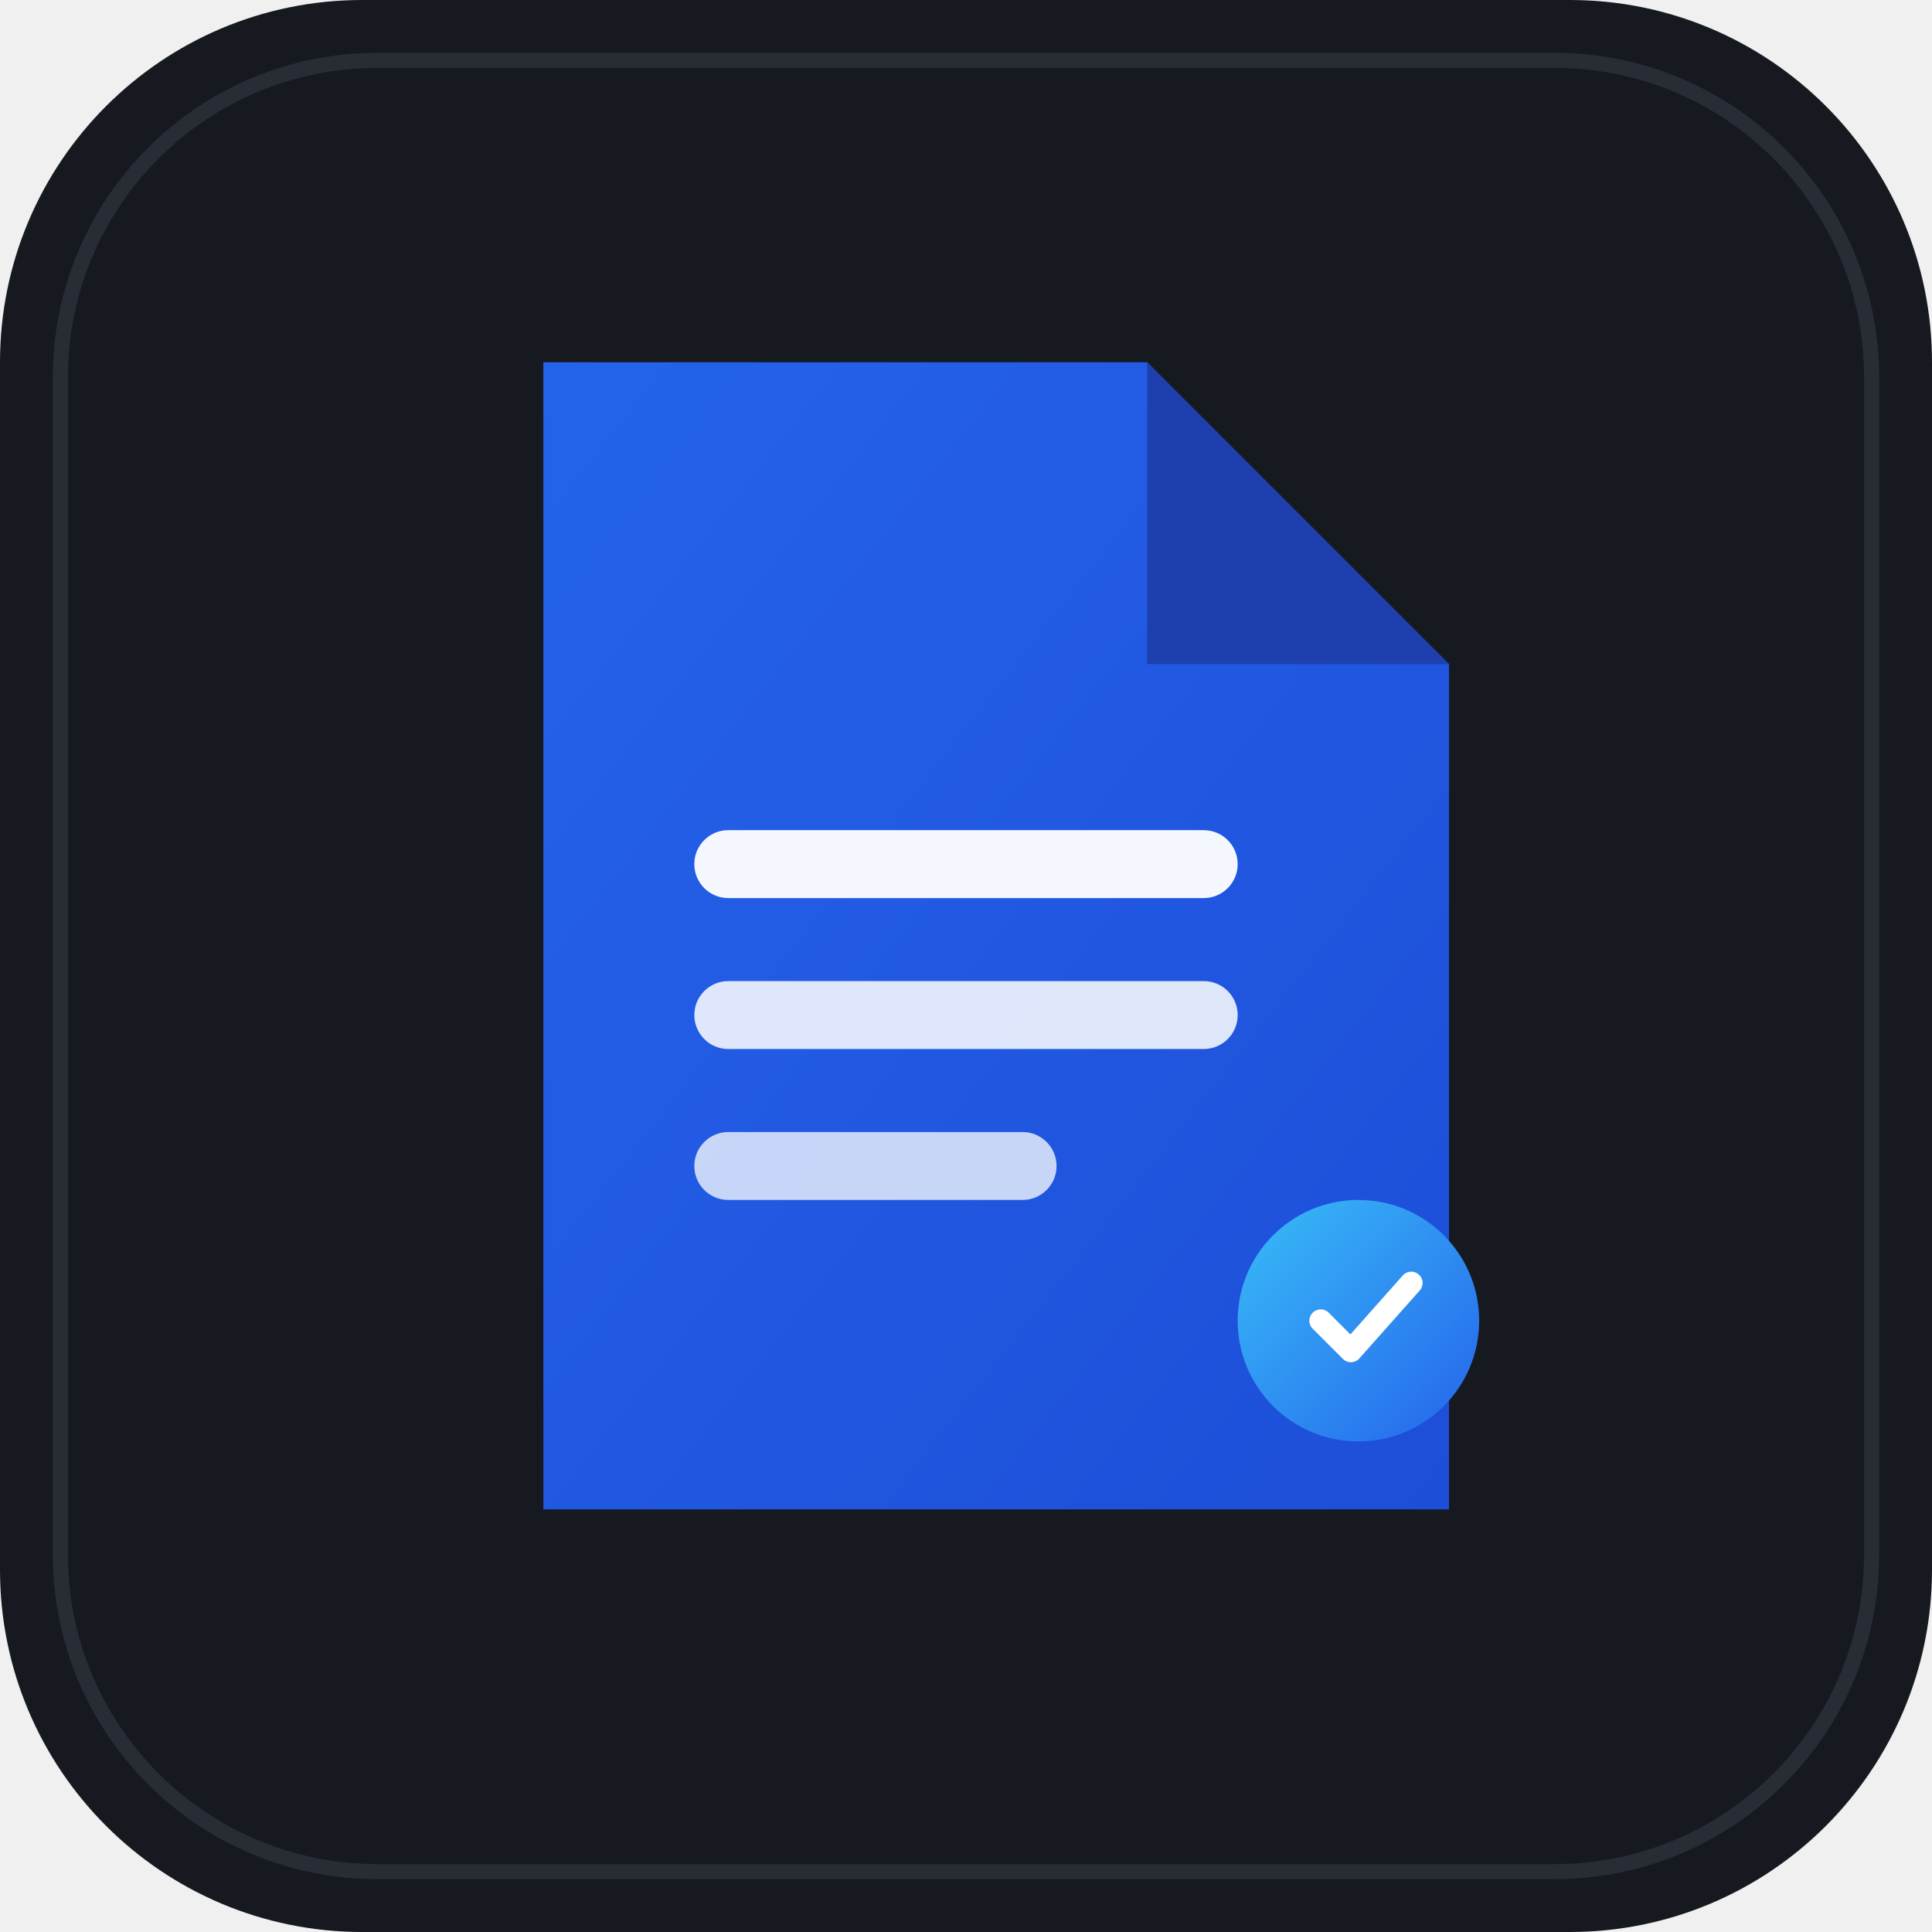
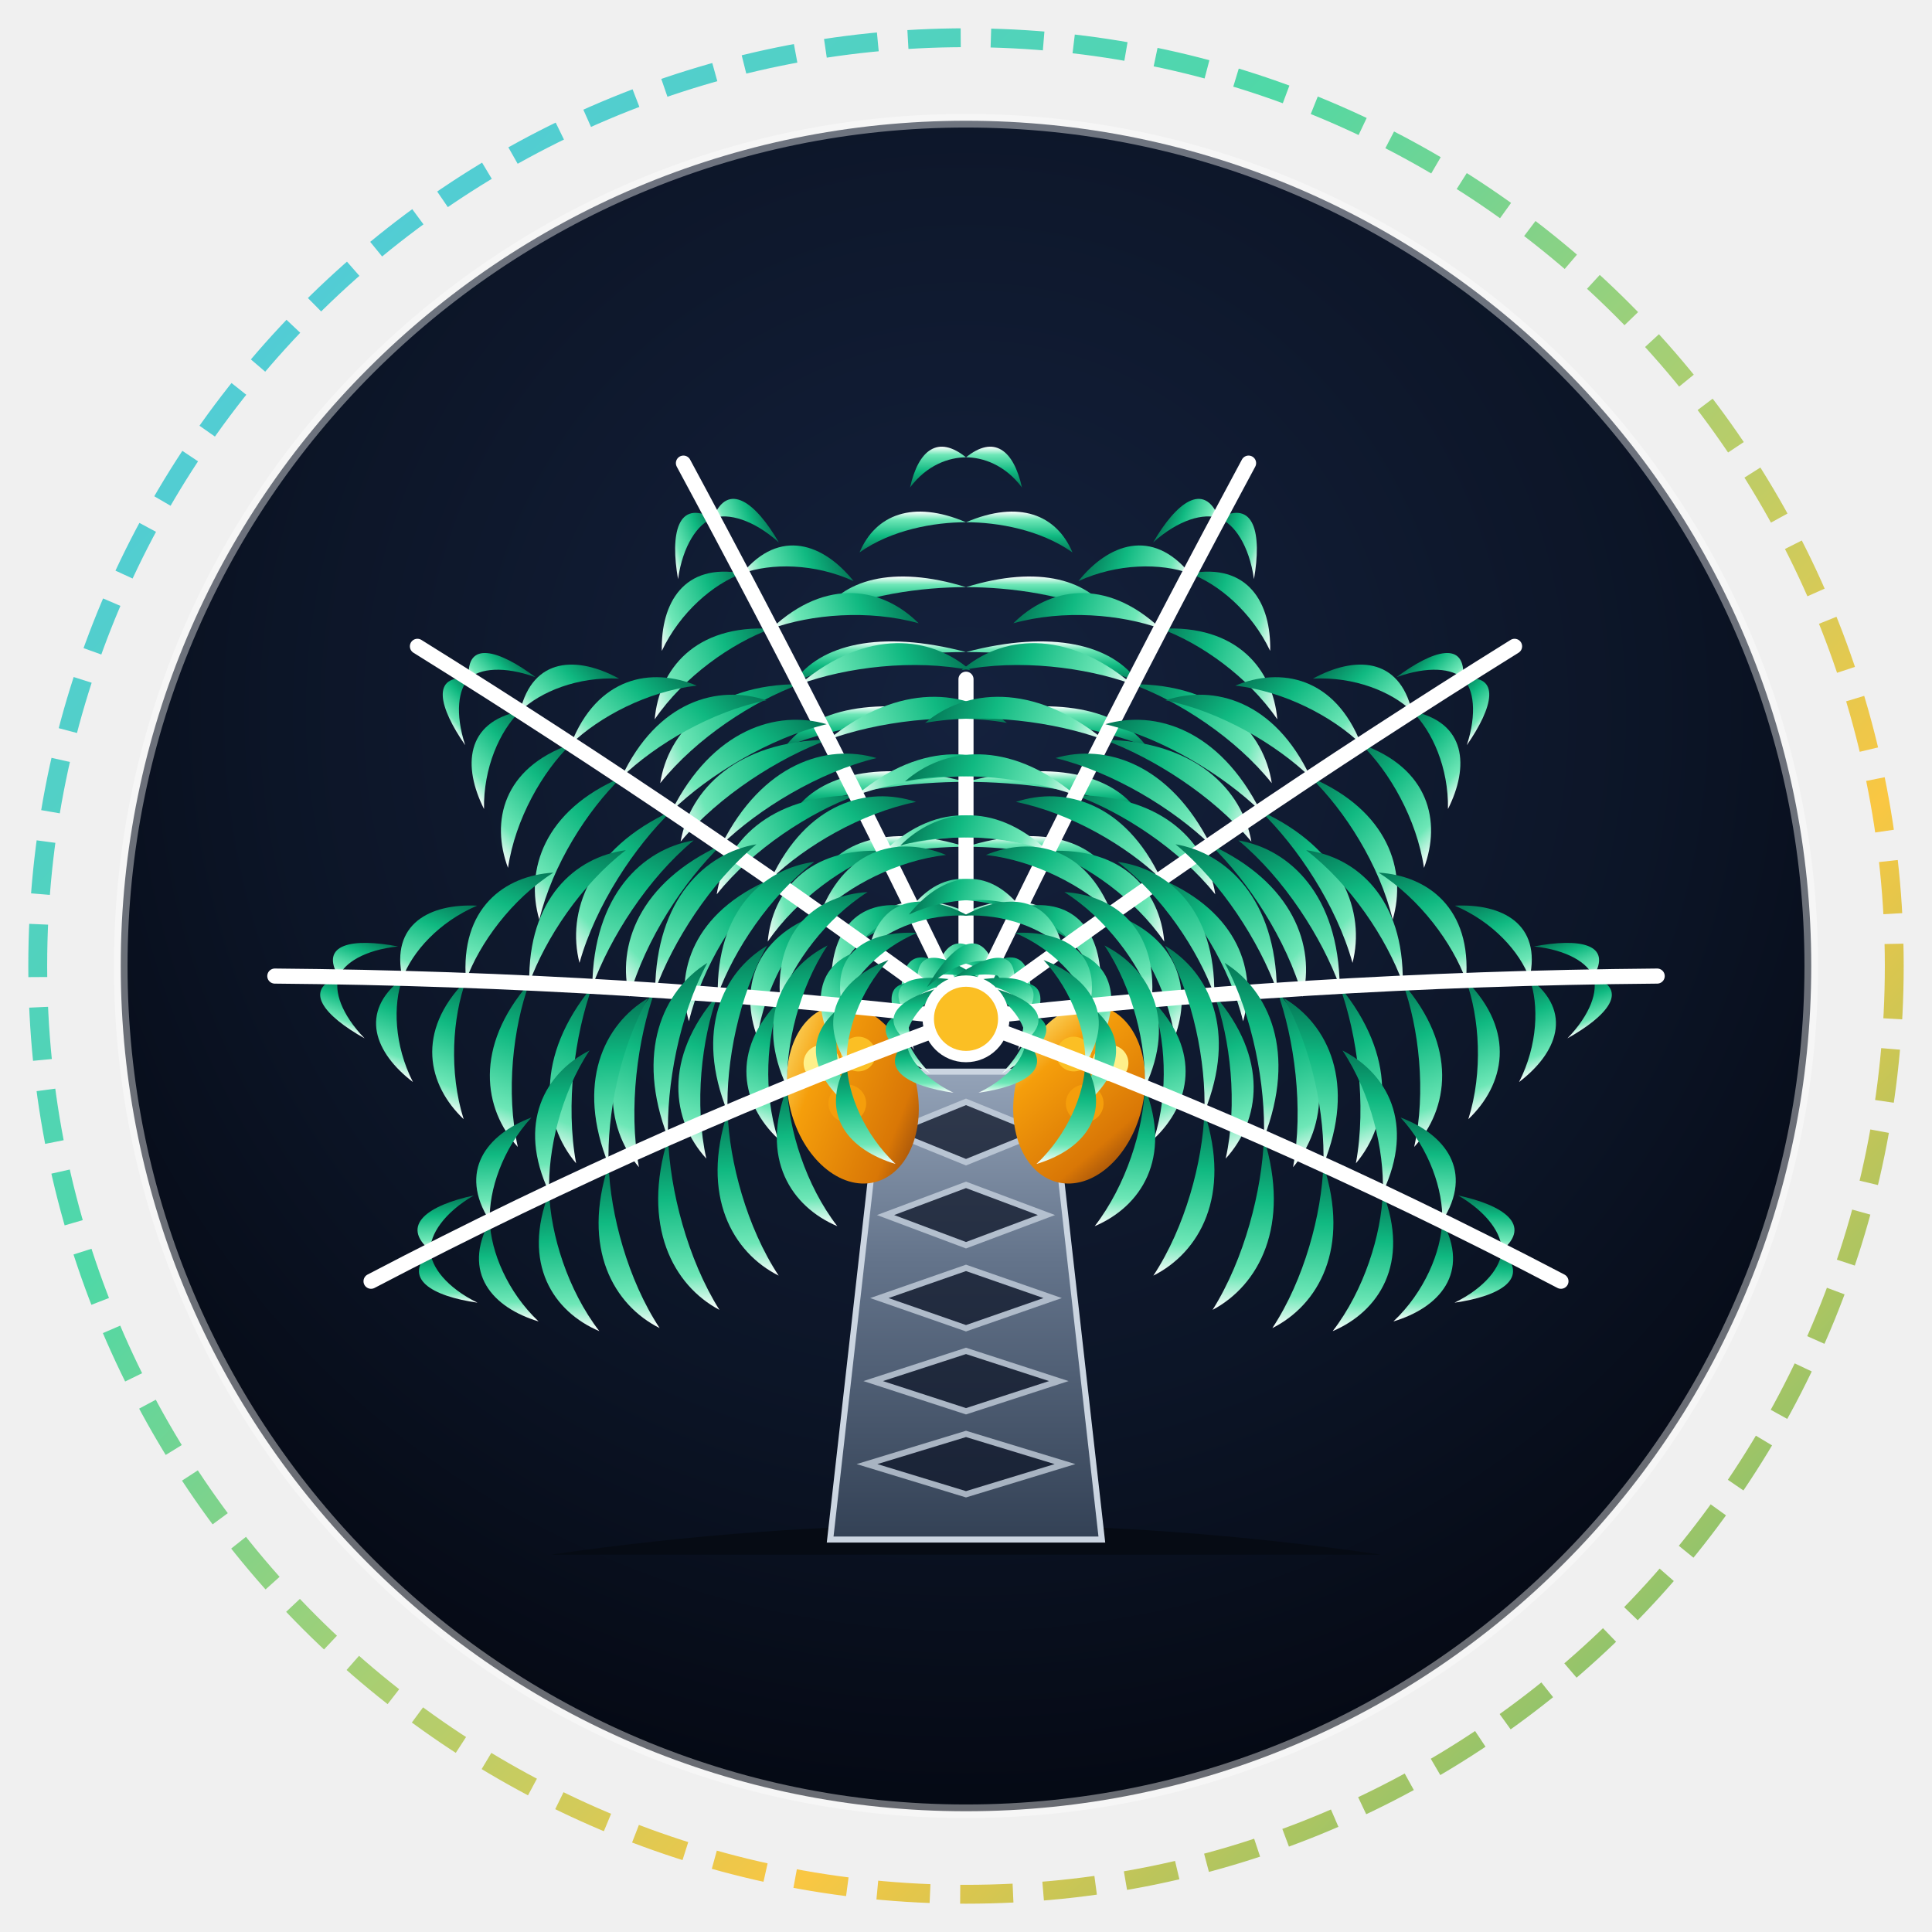
<svg xmlns="http://www.w3.org/2000/svg" viewBox="0 0 512 512" width="512" height="512">
  <defs>
-     <linearGradient id="officeGrad" x1="0%" y1="0%" x2="100%" y2="100%">
-       <stop offset="0%" stop-color="#2563eb" />
-       <stop offset="100%" stop-color="#1d4ed8" />
-     </linearGradient>
-     <linearGradient id="accentGrad" x1="0%" y1="0%" x2="100%" y2="100%">
+     <radialGradient id="badgeGrad" cx="50%" cy="35%" r="68%">
+       <stop offset="0%" stop-color="#14213d" />
+       <stop offset="60%" stop-color="#0c1527" />
+       <stop offset="100%" stop-color="#040812" />
+     </radialGradient>
+     <linearGradient id="rimGrad" x1="0%" y1="0%" x2="100%" y2="100%">
      <stop offset="0%" stop-color="#38bdf8" />
-       <stop offset="100%" stop-color="#2563eb" />
+       <stop offset="35%" stop-color="#34d399" />
+       <stop offset="70%" stop-color="#fbbf24" />
+       <stop offset="100%" stop-color="#10b981" />
+     </linearGradient>
+     <linearGradient id="centerFrondGrad" x1="0%" y1="100%" x2="0%" y2="0%">
+       <stop offset="0%" stop-color="#047857" />
+       <stop offset="40%" stop-color="#10b981" />
+       <stop offset="80%" stop-color="#6ee7b7" />
+       <stop offset="100%" stop-color="#ffffff" />
+     </linearGradient>
+     <linearGradient id="leftFrondGrad" x1="100%" y1="50%" x2="0%" y2="50%">
+       <stop offset="0%" stop-color="#047857" />
+       <stop offset="35%" stop-color="#10b981" />
+       <stop offset="80%" stop-color="#6ee7b7" />
+       <stop offset="100%" stop-color="#ffffff" />
+     </linearGradient>
+     <linearGradient id="rightFrondGrad" x1="0%" y1="50%" x2="100%" y2="50%">
+       <stop offset="0%" stop-color="#047857" />
+       <stop offset="35%" stop-color="#10b981" />
+       <stop offset="80%" stop-color="#6ee7b7" />
+       <stop offset="100%" stop-color="#ffffff" />
+     </linearGradient>
+     <linearGradient id="trunkGrad" x1="0%" y1="0%" x2="0%" y2="100%">
+       <stop offset="0%" stop-color="#94a3b8" />
+       <stop offset="40%" stop-color="#64748b" />
+       <stop offset="100%" stop-color="#334155" />
+     </linearGradient>
+     <linearGradient id="fruitGrad" x1="0%" y1="0%" x2="100%" y2="100%">
+       <stop offset="0%" stop-color="#fef08a" />
+       <stop offset="30%" stop-color="#f59e0b" />
+       <stop offset="75%" stop-color="#d97706" />
+       <stop offset="100%" stop-color="#78350f" />
    </linearGradient>
  </defs>
-   <rect width="512" height="512" rx="96" fill="#16191f" />
-   <rect x="16" y="16" width="480" height="480" rx="84" fill="none" stroke="#282c34" stroke-width="4" />
-   <path d="M144 96 H304 L384 176 V400 H144 Z" fill="url(#officeGrad)" rx="8" />
-   <path d="M304 96 V176 H384 Z" fill="#1e40af" />
-   <rect x="184" y="220" width="144" height="18" rx="9" fill="#ffffff" opacity="0.95" />
-   <rect x="184" y="260" width="144" height="18" rx="9" fill="#ffffff" opacity="0.85" />
-   <rect x="184" y="300" width="96" height="18" rx="9" fill="#ffffff" opacity="0.75" />
-   <circle cx="360" cy="350" r="32" fill="url(#accentGrad)" />
-   <path d="M350 350 L358 358 L374 340" fill="none" stroke="#ffffff" stroke-width="6" stroke-linecap="round" stroke-linejoin="round" />
+   <circle cx="256.0" cy="256.0" r="246.0" fill="none" stroke="url(#rimGrad)" stroke-width="5.0" opacity="0.85" stroke-dasharray="14.0 8.0" />
+   <circle cx="256.0" cy="256.0" r="224.0" fill="url(#badgeGrad)" stroke="#ffffff" stroke-width="3.6" stroke-opacity="0.4" />
+   <g transform="translate(256.0, 268.0)">
+     <path d="M -110.0 144.0 Q 0 128.0 110.0 144.0 Z" fill="#060b14" />
+     <path d="M -22.0 16.0 L 22.0 16.0 L 36.0 140.0 L -36.0 140.0 Z" fill="url(#trunkGrad)" stroke="#cbd5e1" stroke-width="1.6" />
+     <polygon points="0,24.0 19.68,32.0 0,40.0 -19.68,32.0" fill="#0f172a" stroke="#cbd5e1" stroke-width="1.6" opacity="0.75" />
+     <polygon points="0,46.0 21.32,54.0 0,62.0 -21.32,54.0" fill="#0f172a" stroke="#cbd5e1" stroke-width="1.6" opacity="0.75" />
+     <polygon points="0,68.0 22.96,76.0 0,84.0 -22.96,76.0" fill="#0f172a" stroke="#cbd5e1" stroke-width="1.6" opacity="0.75" />
+     <polygon points="0,90.0 24.6,98.0 0,106.0 -24.6,98.0" fill="#0f172a" stroke="#cbd5e1" stroke-width="1.6" opacity="0.75" />
+     <polygon points="0,112.0 26.24,120.0 0,128.0 -26.24,120.0" fill="#0f172a" stroke="#cbd5e1" stroke-width="1.6" opacity="0.75" />
+     <g transform="translate(-30.0, 22.0) rotate(-14)">
+       <ellipse cx="0" cy="0" rx="17.0" ry="24.0" fill="url(#fruitGrad)" />
+       <circle cx="-6.0" cy="-10.0" r="4.8" fill="#fef08a" />
+       <circle cx="4.0" cy="-10.0" r="4.6" fill="#fbbf24" />
+       <circle cx="-2.0" cy="2.0" r="5.0" fill="#f59e0b" />
+     </g>
+     <g transform="translate(30.0, 22.0) rotate(14)">
+       <ellipse cx="0" cy="0" rx="17.0" ry="24.0" fill="url(#fruitGrad)" />
+       <circle cx="6.0" cy="-10.0" r="4.8" fill="#fef08a" />
+       <circle cx="-4.0" cy="-10.0" r="4.6" fill="#fbbf24" />
+       <circle cx="2.0" cy="2.0" r="5.0" fill="#f59e0b" />
+     </g>
+     <g transform="translate(0, 0)">
+       <path d="M 0 -9.2 C -7.416 -15.2 -12.608 -11.2 -14.833 -1.2 C -10.383 -7.2 -4.45 -9.2 0 -9.2" fill="url(#centerFrondGrad)" />
+       <path d="M 0 -9.2 C 7.416 -15.2 12.608 -11.2 14.833 -1.2 C 10.383 -7.2 4.45 -9.2 0 -9.2" fill="url(#centerFrondGrad)" />
+       <path d="M 0 -26.4 C -14.107 -32.4 -23.982 -28.4 -28.214 -18.4 C -19.75 -24.4 -8.464 -26.4 0 -26.4" fill="url(#centerFrondGrad)" />
+       <path d="M 0 -26.4 C 14.107 -32.4 23.982 -28.4 28.214 -18.4 C 19.75 -24.4 8.464 -26.4 0 -26.4" fill="url(#centerFrondGrad)" />
+       <path d="M 0 -43.6 C -19.416 -49.6 -33.008 -45.6 -38.833 -35.6 C -27.183 -41.6 -11.65 -43.6 0 -43.6" fill="url(#centerFrondGrad)" />
+       <path d="M 0 -43.6 C 19.416 -49.6 33.008 -45.6 38.833 -35.6 C 27.183 -41.6 11.65 -43.6 0 -43.6" fill="url(#centerFrondGrad)" />
+       <path d="M 0 -60.8 C -22.825 -66.8 -38.803 -62.8 -45.651 -52.8 C -31.955 -58.8 -13.695 -60.8 0 -60.8" fill="url(#centerFrondGrad)" />
+       <path d="M 0 -60.8 C 22.825 -66.8 38.803 -62.8 45.651 -52.8 C 31.955 -58.8 13.695 -60.8 0 -60.8" fill="url(#centerFrondGrad)" />
+       <path d="M 0 -78.0 C -24.0 -84.0 -40.8 -80.0 -48.0 -70.0 C -33.6 -76.0 -14.4 -78.0 0 -78.0" fill="url(#centerFrondGrad)" />
+       <path d="M 0 -78.0 C 24.0 -84.0 40.8 -80.0 48.0 -70.0 C 33.6 -76.0 14.4 -78.0 0 -78.0" fill="url(#centerFrondGrad)" />
+       <path d="M 0 -95.2 C -22.825 -101.2 -38.803 -97.2 -45.651 -87.2 C -31.955 -93.2 -13.695 -95.2 0 -95.2" fill="url(#centerFrondGrad)" />
+       <path d="M 0 -95.2 C 22.825 -101.2 38.803 -97.2 45.651 -87.2 C 31.955 -93.2 13.695 -95.2 0 -95.2" fill="url(#centerFrondGrad)" />
+       <path d="M 0 -112.4 C -19.416 -118.4 -33.008 -114.4 -38.833 -104.4 C -27.183 -110.4 -11.65 -112.4 0 -112.4" fill="url(#centerFrondGrad)" />
+       <path d="M 0 -112.4 C 19.416 -118.4 33.008 -114.4 38.833 -104.4 C 27.183 -110.4 11.65 -112.4 0 -112.4" fill="url(#centerFrondGrad)" />
+       <path d="M 0 -129.6 C -14.107 -135.6 -23.982 -131.6 -28.214 -121.6 C -19.75 -127.6 -8.464 -129.6 0 -129.6" fill="url(#centerFrondGrad)" />
+       <path d="M 0 -129.6 C 14.107 -135.6 23.982 -131.6 28.214 -121.6 C 19.75 -127.6 8.464 -129.6 0 -129.6" fill="url(#centerFrondGrad)" />
+       <path d="M 0 -146.8 C -7.416 -152.8 -12.608 -148.8 -14.833 -138.8 C -10.383 -144.8 -4.45 -146.8 0 -146.8" fill="url(#centerFrondGrad)" />
+       <path d="M 0 -146.8 C 7.416 -152.8 12.608 -148.8 14.833 -138.8 C 10.383 -144.8 4.45 -146.8 0 -146.8" fill="url(#centerFrondGrad)" />
+       <path d="M 0 4 Q 0 -45 0 -88" fill="none" stroke="#ffffff" stroke-width="4.0" stroke-linecap="round" />
+     </g>
+     <g transform="translate(0, 2) rotate(-20)">
+       <path d="M -1.64 -16.4 C 5.467 -24.4 10.443 -16.4 12.575 -4.4 C 8.31 -12.4 2.624 -16.4 -1.64 -16.4" fill="url(#leftFrondGrad)" />
+       <path d="M -1.64 -16.4 C -8.747 -24.4 -13.723 -16.4 -15.855 -4.4 C -11.59 -12.4 -5.904 -16.4 -1.64 -16.4" fill="url(#leftFrondGrad)" />
+       <path d="M -3.36 -32.8 C 10.159 -40.8 19.622 -32.8 23.678 -20.8 C 15.567 -28.8 4.751 -32.8 -3.36 -32.8" fill="url(#leftFrondGrad)" />
+       <path d="M -3.36 -32.8 C -16.879 -40.8 -26.342 -32.8 -30.398 -20.8 C -22.287 -28.8 -11.471 -32.8 -3.36 -32.8" fill="url(#leftFrondGrad)" />
+       <path d="M -5.16 -49.2 C 13.447 -57.2 26.473 -49.2 32.055 -37.2 C 20.89 -45.2 6.004 -49.2 -5.16 -49.2" fill="url(#leftFrondGrad)" />
+       <path d="M -5.16 -49.2 C -23.767 -57.2 -36.793 -49.2 -42.375 -37.2 C -31.21 -45.2 -16.324 -49.2 -5.16 -49.2" fill="url(#leftFrondGrad)" />
+       <path d="M -7.04 -65.6 C 14.834 -73.6 30.146 -65.6 36.709 -53.6 C 23.584 -61.6 6.085 -65.6 -7.04 -65.6" fill="url(#leftFrondGrad)" />
+       <path d="M -7.04 -65.6 C -28.914 -73.6 -44.226 -65.6 -50.789 -53.6 C -37.664 -61.6 -20.165 -65.6 -7.04 -65.6" fill="url(#leftFrondGrad)" />
+       <path d="M -9.0 -82.0 C 14.0 -90.0 30.1 -82.0 37.0 -70.0 C 23.2 -78.0 4.8 -82.0 -9.0 -82.0" fill="url(#leftFrondGrad)" />
+       <path d="M -9.0 -82.0 C -32.0 -90.0 -48.1 -82.0 -55.0 -70.0 C -41.2 -78.0 -22.8 -82.0 -9.0 -82.0" fill="url(#leftFrondGrad)" />
+       <path d="M -11.04 -98.4 C 10.834 -106.4 26.146 -98.4 32.709 -86.4 C 19.584 -94.4 2.085 -98.4 -11.04 -98.4" fill="url(#leftFrondGrad)" />
+       <path d="M -11.04 -98.4 C -32.914 -106.4 -48.226 -98.4 -54.789 -86.4 C -41.664 -94.4 -24.165 -98.4 -11.04 -98.4" fill="url(#leftFrondGrad)" />
+       <path d="M -13.16 -114.8 C 5.447 -122.8 18.473 -114.8 24.055 -102.8 C 12.89 -110.8 -1.996 -114.8 -13.16 -114.8" fill="url(#leftFrondGrad)" />
+       <path d="M -13.16 -114.8 C -31.767 -122.8 -44.793 -114.8 -50.375 -102.8 C -39.21 -110.8 -24.324 -114.8 -13.16 -114.8" fill="url(#leftFrondGrad)" />
+       <path d="M -15.36 -131.2 C -1.841 -139.2 7.622 -131.2 11.678 -119.2 C 3.567 -127.2 -7.249 -131.2 -15.36 -131.2" fill="url(#leftFrondGrad)" />
+       <path d="M -15.36 -131.2 C -28.879 -139.2 -38.342 -131.2 -42.398 -119.2 C -34.287 -127.2 -23.471 -131.2 -15.36 -131.2" fill="url(#leftFrondGrad)" />
+       <path d="M -17.64 -147.6 C -10.533 -155.6 -5.557 -147.6 -3.425 -135.6 C -7.69 -143.6 -13.376 -147.6 -17.64 -147.6" fill="url(#leftFrondGrad)" />
+       <path d="M -17.64 -147.6 C -24.747 -155.6 -29.723 -147.6 -31.855 -135.6 C -27.59 -143.6 -21.904 -147.6 -17.64 -147.6" fill="url(#leftFrondGrad)" />
+       <path d="M 0 0 Q -8.0 -82.0 -20.0 -164.0" fill="none" stroke="#ffffff" stroke-width="4.0" stroke-linecap="round" />
+     </g>
+     <g transform="translate(0, 2) rotate(-44)">
+       <path d="M -2.678 -15.636 C 3.802 -23.636 8.338 -15.636 10.282 -3.636 C 6.394 -11.636 1.21 -15.636 -2.678 -15.636" fill="url(#leftFrondGrad)" />
+       <path d="M -2.678 -15.636 C -9.158 -23.636 -13.693 -15.636 -15.637 -3.636 C -11.749 -11.636 -6.566 -15.636 -2.678 -15.636" fill="url(#leftFrondGrad)" />
+       <path d="M -5.474 -31.273 C 6.96 -39.273 15.665 -31.273 19.395 -19.273 C 11.934 -27.273 1.986 -31.273 -5.474 -31.273" fill="url(#leftFrondGrad)" />
+       <path d="M -5.474 -31.273 C -17.909 -39.273 -26.613 -31.273 -30.344 -19.273 C -22.883 -27.273 -12.935 -31.273 -5.474 -31.273" fill="url(#leftFrondGrad)" />
+       <path d="M -8.39 -46.909 C 8.992 -54.909 21.16 -46.909 26.374 -34.909 C 15.945 -42.909 2.039 -46.909 -8.39 -46.909" fill="url(#leftFrondGrad)" />
+       <path d="M -8.39 -46.909 C -25.772 -54.909 -37.94 -46.909 -43.155 -34.909 C -32.725 -42.909 -18.819 -46.909 -8.39 -46.909" fill="url(#leftFrondGrad)" />
+       <path d="M -11.425 -62.545 C 9.497 -70.545 24.142 -62.545 30.418 -50.545 C 17.865 -58.545 1.128 -62.545 -11.425 -62.545" fill="url(#leftFrondGrad)" />
+       <path d="M -11.425 -62.545 C -32.346 -70.545 -46.991 -62.545 -53.268 -50.545 C -40.715 -58.545 -23.978 -62.545 -11.425 -62.545" fill="url(#leftFrondGrad)" />
+       <path d="M -14.579 -78.182 C 8.187 -86.182 24.124 -78.182 30.953 -66.182 C 17.294 -74.182 -0.919 -78.182 -14.579 -78.182" fill="url(#leftFrondGrad)" />
+       <path d="M -14.579 -78.182 C -37.344 -86.182 -53.281 -78.182 -60.11 -66.182 C -46.451 -74.182 -28.238 -78.182 -14.579 -78.182" fill="url(#leftFrondGrad)" />
+       <path d="M -17.851 -93.818 C 4.915 -101.818 20.851 -93.818 27.681 -81.818 C 14.021 -89.818 -4.192 -93.818 -17.851 -93.818" fill="url(#leftFrondGrad)" />
+       <path d="M -17.851 -93.818 C -40.617 -101.818 -56.553 -93.818 -63.383 -81.818 C -49.723 -89.818 -31.511 -93.818 -17.851 -93.818" fill="url(#leftFrondGrad)" />
+       <path d="M -21.243 -109.455 C -0.321 -117.455 14.324 -109.455 20.6 -97.455 C 8.047 -105.455 -8.69 -109.455 -21.243 -109.455" fill="url(#leftFrondGrad)" />
+       <path d="M -21.243 -109.455 C -42.165 -117.455 -56.81 -109.455 -63.086 -97.455 C -50.533 -105.455 -33.796 -109.455 -21.243 -109.455" fill="url(#leftFrondGrad)" />
+       <path d="M -24.754 -125.091 C -7.371 -133.091 4.796 -125.091 10.011 -113.091 C -0.419 -121.091 -14.324 -125.091 -24.754 -125.091" fill="url(#leftFrondGrad)" />
+       <path d="M -24.754 -125.091 C -42.136 -133.091 -54.304 -125.091 -59.518 -113.091 C -49.089 -121.091 -35.183 -125.091 -24.754 -125.091" fill="url(#leftFrondGrad)" />
+       <path d="M -28.383 -140.727 C -15.949 -148.727 -7.244 -140.727 -3.514 -128.727 C -10.975 -136.727 -20.923 -140.727 -28.383 -140.727" fill="url(#leftFrondGrad)" />
+       <path d="M -28.383 -140.727 C -40.818 -148.727 -49.523 -140.727 -53.253 -128.727 C -45.792 -136.727 -35.844 -140.727 -28.383 -140.727" fill="url(#leftFrondGrad)" />
+       <path d="M -32.132 -156.364 C -25.652 -164.364 -21.116 -156.364 -19.173 -144.364 C -23.06 -152.364 -28.244 -156.364 -32.132 -156.364" fill="url(#leftFrondGrad)" />
+       <path d="M -32.132 -156.364 C -38.612 -164.364 -43.148 -156.364 -45.092 -144.364 C -41.204 -152.364 -36.02 -156.364 -32.132 -156.364" fill="url(#leftFrondGrad)" />
+       <path d="M 0 0 Q -14.4 -86.0 -36.0 -172.0" fill="none" stroke="#ffffff" stroke-width="4.0" stroke-linecap="round" />
+     </g>
+     <g transform="translate(0, 2) rotate(-70)">
+       <path d="M -3.868 -16.0 C 2.612 -24.0 7.148 -16.0 9.092 -4.0 C 5.204 -12.0 0.02 -16.0 -3.868 -16.0" fill="url(#leftFrondGrad)" />
+       <path d="M -3.868 -16.0 C -10.348 -24.0 -14.884 -16.0 -16.827 -4.0 C -12.94 -12.0 -7.756 -16.0 -3.868 -16.0" fill="url(#leftFrondGrad)" />
+       <path d="M -7.907 -32.0 C 4.527 -40.0 13.232 -32.0 16.962 -20.0 C 9.501 -28.0 -0.447 -32.0 -7.907 -32.0" fill="url(#leftFrondGrad)" />
+       <path d="M -7.907 -32.0 C -20.342 -40.0 -29.046 -32.0 -32.777 -20.0 C -25.316 -28.0 -15.368 -32.0 -7.907 -32.0" fill="url(#leftFrondGrad)" />
+       <path d="M -12.119 -48.0 C 5.263 -56.0 17.431 -48.0 22.645 -36.0 C 12.216 -44.0 -1.69 -48.0 -12.119 -48.0" fill="url(#leftFrondGrad)" />
+       <path d="M -12.119 -48.0 C -29.501 -56.0 -41.669 -48.0 -46.883 -36.0 C -36.454 -44.0 -22.548 -48.0 -12.119 -48.0" fill="url(#leftFrondGrad)" />
+       <path d="M -16.502 -64.0 C 4.419 -72.0 19.064 -64.0 25.341 -52.0 C 12.788 -60.0 -3.95 -64.0 -16.502 -64.0" fill="url(#leftFrondGrad)" />
+       <path d="M -16.502 -64.0 C -37.424 -72.0 -52.069 -64.0 -58.346 -52.0 C -45.793 -60.0 -29.055 -64.0 -16.502 -64.0" fill="url(#leftFrondGrad)" />
+       <path d="M -21.058 -80.0 C 1.708 -88.0 17.644 -80.0 24.474 -68.0 C 10.814 -76.0 -7.398 -80.0 -21.058 -80.0" fill="url(#leftFrondGrad)" />
+       <path d="M -21.058 -80.0 C -43.824 -88.0 -59.76 -80.0 -66.59 -68.0 C -52.93 -76.0 -34.717 -80.0 -21.058 -80.0" fill="url(#leftFrondGrad)" />
+       <path d="M -25.785 -96.0 C -3.019 -104.0 12.917 -96.0 19.747 -84.0 C 6.087 -92.0 -12.126 -96.0 -25.785 -96.0" fill="url(#leftFrondGrad)" />
+       <path d="M -25.785 -96.0 C -48.551 -104.0 -64.487 -96.0 -71.317 -84.0 C -57.657 -92.0 -39.445 -96.0 -25.785 -96.0" fill="url(#leftFrondGrad)" />
+       <path d="M -30.684 -112.0 C -9.763 -120.0 4.882 -112.0 11.159 -100.0 C -1.394 -108.0 -18.131 -112.0 -30.684 -112.0" fill="url(#leftFrondGrad)" />
+       <path d="M -30.684 -112.0 C -51.606 -120.0 -66.251 -112.0 -72.527 -100.0 C -59.974 -108.0 -43.237 -112.0 -30.684 -112.0" fill="url(#leftFrondGrad)" />
+       <path d="M -35.755 -128.0 C -18.373 -136.0 -6.206 -128.0 -0.991 -116.0 C -11.42 -124.0 -25.326 -128.0 -35.755 -128.0" fill="url(#leftFrondGrad)" />
+       <path d="M -35.755 -128.0 C -53.138 -136.0 -65.305 -128.0 -70.52 -116.0 C -60.091 -124.0 -46.185 -128.0 -35.755 -128.0" fill="url(#leftFrondGrad)" />
+       <path d="M -40.998 -144.0 C -28.564 -152.0 -19.859 -144.0 -16.129 -132.0 C -23.59 -140.0 -33.538 -144.0 -40.998 -144.0" fill="url(#leftFrondGrad)" />
+       <path d="M -40.998 -144.0 C -53.433 -152.0 -62.137 -144.0 -65.868 -132.0 C -58.407 -140.0 -48.459 -144.0 -40.998 -144.0" fill="url(#leftFrondGrad)" />
+       <path d="M -46.413 -160.0 C -39.933 -168.0 -35.397 -160.0 -33.454 -148.0 C -37.341 -156.0 -42.525 -160.0 -46.413 -160.0" fill="url(#leftFrondGrad)" />
+       <path d="M -46.413 -160.0 C -52.893 -168.0 -57.429 -160.0 -59.373 -148.0 C -55.485 -156.0 -50.301 -160.0 -46.413 -160.0" fill="url(#leftFrondGrad)" />
+       <path d="M 0 0 Q -20.8 -88.0 -52.0 -176.0" fill="none" stroke="#ffffff" stroke-width="4.0" stroke-linecap="round" />
+     </g>
+     <g transform="translate(0, 2) rotate(-92)">
+       <path d="M -5.248 -16.0 C 1.859 -24.0 6.835 -16.0 8.967 -4.0 C 4.702 -12.0 -0.984 -16.0 -5.248 -16.0" fill="url(#leftFrondGrad)" />
+       <path d="M -5.248 -16.0 C -12.355 -24.0 -17.331 -16.0 -19.463 -4.0 C -15.198 -12.0 -9.512 -16.0 -5.248 -16.0" fill="url(#leftFrondGrad)" />
+       <path d="M -10.752 -32.0 C 2.767 -40.0 12.23 -32.0 16.286 -20.0 C 8.175 -28.0 -2.641 -32.0 -10.752 -32.0" fill="url(#leftFrondGrad)" />
+       <path d="M -10.752 -32.0 C -24.271 -40.0 -33.734 -32.0 -37.79 -20.0 C -29.679 -28.0 -18.863 -32.0 -10.752 -32.0" fill="url(#leftFrondGrad)" />
+       <path d="M -16.512 -48.0 C 2.095 -56.0 15.121 -48.0 20.703 -36.0 C 9.538 -44.0 -5.348 -48.0 -16.512 -48.0" fill="url(#leftFrondGrad)" />
+       <path d="M -16.512 -48.0 C -35.119 -56.0 -48.145 -48.0 -53.727 -36.0 C -42.562 -44.0 -27.676 -48.0 -16.512 -48.0" fill="url(#leftFrondGrad)" />
+       <path d="M -22.528 -64.0 C -0.654 -72.0 14.658 -64.0 21.221 -52.0 C 8.096 -60.0 -9.403 -64.0 -22.528 -64.0" fill="url(#leftFrondGrad)" />
+       <path d="M -22.528 -64.0 C -44.402 -72.0 -59.714 -64.0 -66.277 -52.0 C -53.152 -60.0 -35.653 -64.0 -22.528 -64.0" fill="url(#leftFrondGrad)" />
+       <path d="M -28.8 -80.0 C -5.8 -88.0 10.3 -80.0 17.2 -68.0 C 3.4 -76.0 -15 -80.0 -28.8 -80.0" fill="url(#leftFrondGrad)" />
+       <path d="M -28.8 -80.0 C -51.8 -88.0 -67.9 -80.0 -74.8 -68.0 C -61.0 -76.0 -42.6 -80.0 -28.8 -80.0" fill="url(#leftFrondGrad)" />
+       <path d="M -35.328 -96.0 C -13.454 -104.0 1.858 -96.0 8.421 -84.0 C -4.704 -92.0 -22.203 -96.0 -35.328 -96.0" fill="url(#leftFrondGrad)" />
+       <path d="M -35.328 -96.0 C -57.202 -104.0 -72.514 -96.0 -79.077 -84.0 C -65.952 -92.0 -48.453 -96.0 -35.328 -96.0" fill="url(#leftFrondGrad)" />
+       <path d="M -42.112 -112.0 C -23.505 -120.0 -10.479 -112.0 -4.897 -100.0 C -16.062 -108.0 -30.948 -112.0 -42.112 -112.0" fill="url(#leftFrondGrad)" />
+       <path d="M -42.112 -112.0 C -60.719 -120.0 -73.745 -112.0 -79.327 -100.0 C -68.162 -108.0 -53.276 -112.0 -42.112 -112.0" fill="url(#leftFrondGrad)" />
+       <path d="M -49.152 -128.0 C -35.633 -136.0 -26.17 -128.0 -22.114 -116.0 C -30.225 -124.0 -41.041 -128.0 -49.152 -128.0" fill="url(#leftFrondGrad)" />
+       <path d="M -49.152 -128.0 C -62.671 -136.0 -72.134 -128.0 -76.19 -116.0 C -68.079 -124.0 -57.263 -128.0 -49.152 -128.0" fill="url(#leftFrondGrad)" />
+       <path d="M -56.448 -144.0 C -49.341 -152.0 -44.365 -144.0 -42.233 -132.0 C -46.498 -140.0 -52.184 -144.0 -56.448 -144.0" fill="url(#leftFrondGrad)" />
+       <path d="M -56.448 -144.0 C -63.555 -152.0 -68.531 -144.0 -70.663 -132.0 C -66.398 -140.0 -60.712 -144.0 -56.448 -144.0" fill="url(#leftFrondGrad)" />
+       <path d="M 0 0 Q -25.6 -80.0 -64.0 -160.0" fill="none" stroke="#ffffff" stroke-width="4.0" stroke-linecap="round" />
+     </g>
+     <g transform="translate(0, 2) rotate(20)">
+       <path d="M 1.64 -16.4 C -5.467 -24.4 -10.443 -16.4 -12.575 -4.4 C -8.31 -12.4 -2.624 -16.4 1.64 -16.4" fill="url(#rightFrondGrad)" />
+       <path d="M 1.64 -16.4 C 8.747 -24.4 13.723 -16.4 15.855 -4.4 C 11.59 -12.4 5.904 -16.4 1.64 -16.4" fill="url(#rightFrondGrad)" />
+       <path d="M 3.36 -32.8 C -10.159 -40.8 -19.622 -32.8 -23.678 -20.8 C -15.567 -28.8 -4.751 -32.8 3.36 -32.8" fill="url(#rightFrondGrad)" />
+       <path d="M 3.36 -32.8 C 16.879 -40.8 26.342 -32.8 30.398 -20.8 C 22.287 -28.8 11.471 -32.8 3.36 -32.8" fill="url(#rightFrondGrad)" />
+       <path d="M 5.16 -49.2 C -13.447 -57.2 -26.473 -49.2 -32.055 -37.2 C -20.89 -45.2 -6.004 -49.2 5.16 -49.2" fill="url(#rightFrondGrad)" />
+       <path d="M 5.16 -49.2 C 23.767 -57.2 36.793 -49.2 42.375 -37.2 C 31.21 -45.2 16.324 -49.2 5.16 -49.2" fill="url(#rightFrondGrad)" />
+       <path d="M 7.04 -65.6 C -14.834 -73.6 -30.146 -65.6 -36.709 -53.6 C -23.584 -61.6 -6.085 -65.6 7.04 -65.6" fill="url(#rightFrondGrad)" />
+       <path d="M 7.04 -65.6 C 28.914 -73.6 44.226 -65.6 50.789 -53.6 C 37.664 -61.6 20.165 -65.6 7.04 -65.6" fill="url(#rightFrondGrad)" />
+       <path d="M 9.0 -82.0 C -14.0 -90.0 -30.1 -82.0 -37.0 -70.0 C -23.2 -78.0 -4.8 -82.0 9.0 -82.0" fill="url(#rightFrondGrad)" />
+       <path d="M 9.0 -82.0 C 32.0 -90.0 48.1 -82.0 55.0 -70.0 C 41.2 -78.0 22.8 -82.0 9.0 -82.0" fill="url(#rightFrondGrad)" />
+       <path d="M 11.04 -98.4 C -10.834 -106.4 -26.146 -98.4 -32.709 -86.4 C -19.584 -94.4 -2.085 -98.4 11.04 -98.4" fill="url(#rightFrondGrad)" />
+       <path d="M 11.04 -98.4 C 32.914 -106.4 48.226 -98.4 54.789 -86.4 C 41.664 -94.4 24.165 -98.4 11.04 -98.4" fill="url(#rightFrondGrad)" />
+       <path d="M 13.16 -114.8 C -5.447 -122.8 -18.473 -114.8 -24.055 -102.8 C -12.89 -110.8 1.996 -114.8 13.16 -114.8" fill="url(#rightFrondGrad)" />
+       <path d="M 13.16 -114.8 C 31.767 -122.8 44.793 -114.8 50.375 -102.8 C 39.21 -110.8 24.324 -114.8 13.16 -114.8" fill="url(#rightFrondGrad)" />
+       <path d="M 15.36 -131.2 C 1.841 -139.2 -7.622 -131.2 -11.678 -119.2 C -3.567 -127.2 7.249 -131.2 15.36 -131.2" fill="url(#rightFrondGrad)" />
+       <path d="M 15.36 -131.2 C 28.879 -139.2 38.342 -131.2 42.398 -119.2 C 34.287 -127.2 23.471 -131.2 15.36 -131.2" fill="url(#rightFrondGrad)" />
+       <path d="M 17.64 -147.6 C 10.533 -155.6 5.557 -147.6 3.425 -135.6 C 7.69 -143.6 13.376 -147.6 17.64 -147.6" fill="url(#rightFrondGrad)" />
+       <path d="M 17.64 -147.6 C 24.747 -155.6 29.723 -147.6 31.855 -135.6 C 27.59 -143.6 21.904 -147.6 17.64 -147.6" fill="url(#rightFrondGrad)" />
+       <path d="M 0 0 Q 8.0 -82.0 20.0 -164.0" fill="none" stroke="#ffffff" stroke-width="4.0" stroke-linecap="round" />
+     </g>
+     <g transform="translate(0, 2) rotate(44)">
+       <path d="M 2.678 -15.636 C -3.802 -23.636 -8.338 -15.636 -10.282 -3.636 C -6.394 -11.636 -1.21 -15.636 2.678 -15.636" fill="url(#rightFrondGrad)" />
+       <path d="M 2.678 -15.636 C 9.158 -23.636 13.693 -15.636 15.637 -3.636 C 11.749 -11.636 6.566 -15.636 2.678 -15.636" fill="url(#rightFrondGrad)" />
+       <path d="M 5.474 -31.273 C -6.96 -39.273 -15.665 -31.273 -19.395 -19.273 C -11.934 -27.273 -1.986 -31.273 5.474 -31.273" fill="url(#rightFrondGrad)" />
+       <path d="M 5.474 -31.273 C 17.909 -39.273 26.613 -31.273 30.344 -19.273 C 22.883 -27.273 12.935 -31.273 5.474 -31.273" fill="url(#rightFrondGrad)" />
+       <path d="M 8.39 -46.909 C -8.992 -54.909 -21.16 -46.909 -26.374 -34.909 C -15.945 -42.909 -2.039 -46.909 8.39 -46.909" fill="url(#rightFrondGrad)" />
+       <path d="M 8.39 -46.909 C 25.772 -54.909 37.94 -46.909 43.155 -34.909 C 32.725 -42.909 18.819 -46.909 8.39 -46.909" fill="url(#rightFrondGrad)" />
+       <path d="M 11.425 -62.545 C -9.497 -70.545 -24.142 -62.545 -30.418 -50.545 C -17.865 -58.545 -1.128 -62.545 11.425 -62.545" fill="url(#rightFrondGrad)" />
+       <path d="M 11.425 -62.545 C 32.346 -70.545 46.991 -62.545 53.268 -50.545 C 40.715 -58.545 23.978 -62.545 11.425 -62.545" fill="url(#rightFrondGrad)" />
+       <path d="M 14.579 -78.182 C -8.187 -86.182 -24.124 -78.182 -30.953 -66.182 C -17.294 -74.182 0.919 -78.182 14.579 -78.182" fill="url(#rightFrondGrad)" />
+       <path d="M 14.579 -78.182 C 37.344 -86.182 53.281 -78.182 60.11 -66.182 C 46.451 -74.182 28.238 -78.182 14.579 -78.182" fill="url(#rightFrondGrad)" />
+       <path d="M 17.851 -93.818 C -4.915 -101.818 -20.851 -93.818 -27.681 -81.818 C -14.021 -89.818 4.192 -93.818 17.851 -93.818" fill="url(#rightFrondGrad)" />
+       <path d="M 17.851 -93.818 C 40.617 -101.818 56.553 -93.818 63.383 -81.818 C 49.723 -89.818 31.511 -93.818 17.851 -93.818" fill="url(#rightFrondGrad)" />
+       <path d="M 21.243 -109.455 C 0.321 -117.455 -14.324 -109.455 -20.6 -97.455 C -8.047 -105.455 8.69 -109.455 21.243 -109.455" fill="url(#rightFrondGrad)" />
+       <path d="M 21.243 -109.455 C 42.165 -117.455 56.81 -109.455 63.086 -97.455 C 50.533 -105.455 33.796 -109.455 21.243 -109.455" fill="url(#rightFrondGrad)" />
+       <path d="M 24.754 -125.091 C 7.371 -133.091 -4.796 -125.091 -10.011 -113.091 C 0.419 -121.091 14.324 -125.091 24.754 -125.091" fill="url(#rightFrondGrad)" />
+       <path d="M 24.754 -125.091 C 42.136 -133.091 54.304 -125.091 59.518 -113.091 C 49.089 -121.091 35.183 -125.091 24.754 -125.091" fill="url(#rightFrondGrad)" />
+       <path d="M 28.383 -140.727 C 15.949 -148.727 7.244 -140.727 3.514 -128.727 C 10.975 -136.727 20.923 -140.727 28.383 -140.727" fill="url(#rightFrondGrad)" />
+       <path d="M 28.383 -140.727 C 40.818 -148.727 49.523 -140.727 53.253 -128.727 C 45.792 -136.727 35.844 -140.727 28.383 -140.727" fill="url(#rightFrondGrad)" />
+       <path d="M 32.132 -156.364 C 25.652 -164.364 21.116 -156.364 19.173 -144.364 C 23.06 -152.364 28.244 -156.364 32.132 -156.364" fill="url(#rightFrondGrad)" />
+       <path d="M 32.132 -156.364 C 38.612 -164.364 43.148 -156.364 45.092 -144.364 C 41.204 -152.364 36.02 -156.364 32.132 -156.364" fill="url(#rightFrondGrad)" />
+       <path d="M 0 0 Q 14.4 -86.0 36.0 -172.0" fill="none" stroke="#ffffff" stroke-width="4.0" stroke-linecap="round" />
+     </g>
+     <g transform="translate(0, 2) rotate(70)">
+       <path d="M 3.868 -16.0 C -2.612 -24.0 -7.148 -16.0 -9.092 -4.0 C -5.204 -12.0 -0.02 -16.0 3.868 -16.0" fill="url(#rightFrondGrad)" />
+       <path d="M 3.868 -16.0 C 10.348 -24.0 14.884 -16.0 16.827 -4.0 C 12.94 -12.0 7.756 -16.0 3.868 -16.0" fill="url(#rightFrondGrad)" />
+       <path d="M 7.907 -32.0 C -4.527 -40.0 -13.232 -32.0 -16.962 -20.0 C -9.501 -28.0 0.447 -32.0 7.907 -32.0" fill="url(#rightFrondGrad)" />
+       <path d="M 7.907 -32.0 C 20.342 -40.0 29.046 -32.0 32.777 -20.0 C 25.316 -28.0 15.368 -32.0 7.907 -32.0" fill="url(#rightFrondGrad)" />
+       <path d="M 12.119 -48.0 C -5.263 -56.0 -17.431 -48.0 -22.645 -36.0 C -12.216 -44.0 1.69 -48.0 12.119 -48.0" fill="url(#rightFrondGrad)" />
+       <path d="M 12.119 -48.0 C 29.501 -56.0 41.669 -48.0 46.883 -36.0 C 36.454 -44.0 22.548 -48.0 12.119 -48.0" fill="url(#rightFrondGrad)" />
+       <path d="M 16.502 -64.0 C -4.419 -72.0 -19.064 -64.0 -25.341 -52.0 C -12.788 -60.0 3.95 -64.0 16.502 -64.0" fill="url(#rightFrondGrad)" />
+       <path d="M 16.502 -64.0 C 37.424 -72.0 52.069 -64.0 58.346 -52.0 C 45.793 -60.0 29.055 -64.0 16.502 -64.0" fill="url(#rightFrondGrad)" />
+       <path d="M 21.058 -80.0 C -1.708 -88.0 -17.644 -80.0 -24.474 -68.0 C -10.814 -76.0 7.398 -80.0 21.058 -80.0" fill="url(#rightFrondGrad)" />
+       <path d="M 21.058 -80.0 C 43.824 -88.0 59.76 -80.0 66.59 -68.0 C 52.93 -76.0 34.717 -80.0 21.058 -80.0" fill="url(#rightFrondGrad)" />
+       <path d="M 25.785 -96.0 C 3.019 -104.0 -12.917 -96.0 -19.747 -84.0 C -6.087 -92.0 12.126 -96.0 25.785 -96.0" fill="url(#rightFrondGrad)" />
+       <path d="M 25.785 -96.0 C 48.551 -104.0 64.487 -96.0 71.317 -84.0 C 57.657 -92.0 39.445 -96.0 25.785 -96.0" fill="url(#rightFrondGrad)" />
+       <path d="M 30.684 -112.0 C 9.763 -120.0 -4.882 -112.0 -11.159 -100.0 C 1.394 -108.0 18.131 -112.0 30.684 -112.0" fill="url(#rightFrondGrad)" />
+       <path d="M 30.684 -112.0 C 51.606 -120.0 66.251 -112.0 72.527 -100.0 C 59.974 -108.0 43.237 -112.0 30.684 -112.0" fill="url(#rightFrondGrad)" />
+       <path d="M 35.755 -128.0 C 18.373 -136.0 6.206 -128.0 0.991 -116.0 C 11.42 -124.0 25.326 -128.0 35.755 -128.0" fill="url(#rightFrondGrad)" />
+       <path d="M 35.755 -128.0 C 53.138 -136.0 65.305 -128.0 70.52 -116.0 C 60.091 -124.0 46.185 -128.0 35.755 -128.0" fill="url(#rightFrondGrad)" />
+       <path d="M 40.998 -144.0 C 28.564 -152.0 19.859 -144.0 16.129 -132.0 C 23.59 -140.0 33.538 -144.0 40.998 -144.0" fill="url(#rightFrondGrad)" />
+       <path d="M 40.998 -144.0 C 53.433 -152.0 62.137 -144.0 65.868 -132.0 C 58.407 -140.0 48.459 -144.0 40.998 -144.0" fill="url(#rightFrondGrad)" />
+       <path d="M 46.413 -160.0 C 39.933 -168.0 35.397 -160.0 33.454 -148.0 C 37.341 -156.0 42.525 -160.0 46.413 -160.0" fill="url(#rightFrondGrad)" />
+       <path d="M 46.413 -160.0 C 52.893 -168.0 57.429 -160.0 59.373 -148.0 C 55.485 -156.0 50.301 -160.0 46.413 -160.0" fill="url(#rightFrondGrad)" />
+       <path d="M 0 0 Q 20.8 -88.0 52.0 -176.0" fill="none" stroke="#ffffff" stroke-width="4.0" stroke-linecap="round" />
+     </g>
+     <g transform="translate(0, 2) rotate(92)">
+       <path d="M 5.248 -16.0 C -1.859 -24.0 -6.835 -16.0 -8.967 -4.0 C -4.702 -12.0 0.984 -16.0 5.248 -16.0" fill="url(#rightFrondGrad)" />
+       <path d="M 5.248 -16.0 C 12.355 -24.0 17.331 -16.0 19.463 -4.0 C 15.198 -12.0 9.512 -16.0 5.248 -16.0" fill="url(#rightFrondGrad)" />
+       <path d="M 10.752 -32.0 C -2.767 -40.0 -12.23 -32.0 -16.286 -20.0 C -8.175 -28.0 2.641 -32.0 10.752 -32.0" fill="url(#rightFrondGrad)" />
+       <path d="M 10.752 -32.0 C 24.271 -40.0 33.734 -32.0 37.79 -20.0 C 29.679 -28.0 18.863 -32.0 10.752 -32.0" fill="url(#rightFrondGrad)" />
+       <path d="M 16.512 -48.0 C -2.095 -56.0 -15.121 -48.0 -20.703 -36.0 C -9.538 -44.0 5.348 -48.0 16.512 -48.0" fill="url(#rightFrondGrad)" />
+       <path d="M 16.512 -48.0 C 35.119 -56.0 48.145 -48.0 53.727 -36.0 C 42.562 -44.0 27.676 -48.0 16.512 -48.0" fill="url(#rightFrondGrad)" />
+       <path d="M 22.528 -64.0 C 0.654 -72.0 -14.658 -64.0 -21.221 -52.0 C -8.096 -60.0 9.403 -64.0 22.528 -64.0" fill="url(#rightFrondGrad)" />
+       <path d="M 22.528 -64.0 C 44.402 -72.0 59.714 -64.0 66.277 -52.0 C 53.152 -60.0 35.653 -64.0 22.528 -64.0" fill="url(#rightFrondGrad)" />
+       <path d="M 28.8 -80.0 C 5.8 -88.0 -10.3 -80.0 -17.2 -68.0 C -3.4 -76.0 15 -80.0 28.8 -80.0" fill="url(#rightFrondGrad)" />
+       <path d="M 28.8 -80.0 C 51.8 -88.0 67.9 -80.0 74.8 -68.0 C 61.0 -76.0 42.6 -80.0 28.8 -80.0" fill="url(#rightFrondGrad)" />
+       <path d="M 35.328 -96.0 C 13.454 -104.0 -1.858 -96.0 -8.421 -84.0 C 4.704 -92.0 22.203 -96.0 35.328 -96.0" fill="url(#rightFrondGrad)" />
+       <path d="M 35.328 -96.0 C 57.202 -104.0 72.514 -96.0 79.077 -84.0 C 65.952 -92.0 48.453 -96.0 35.328 -96.0" fill="url(#rightFrondGrad)" />
+       <path d="M 42.112 -112.0 C 23.505 -120.0 10.479 -112.0 4.897 -100.0 C 16.062 -108.0 30.948 -112.0 42.112 -112.0" fill="url(#rightFrondGrad)" />
+       <path d="M 42.112 -112.0 C 60.719 -120.0 73.745 -112.0 79.327 -100.0 C 68.162 -108.0 53.276 -112.0 42.112 -112.0" fill="url(#rightFrondGrad)" />
+       <path d="M 49.152 -128.0 C 35.633 -136.0 26.17 -128.0 22.114 -116.0 C 30.225 -124.0 41.041 -128.0 49.152 -128.0" fill="url(#rightFrondGrad)" />
+       <path d="M 49.152 -128.0 C 62.671 -136.0 72.134 -128.0 76.19 -116.0 C 68.079 -124.0 57.263 -128.0 49.152 -128.0" fill="url(#rightFrondGrad)" />
+       <path d="M 56.448 -144.0 C 49.341 -152.0 44.365 -144.0 42.233 -132.0 C 46.498 -140.0 52.184 -144.0 56.448 -144.0" fill="url(#rightFrondGrad)" />
+       <path d="M 56.448 -144.0 C 63.555 -152.0 68.531 -144.0 70.663 -132.0 C 66.398 -140.0 60.712 -144.0 56.448 -144.0" fill="url(#rightFrondGrad)" />
+       <path d="M 0 0 Q 25.6 -80.0 64.0 -160.0" fill="none" stroke="#ffffff" stroke-width="4.0" stroke-linecap="round" />
+     </g>
+     <circle cx="0" cy="2" r="10.0" fill="#fbbf24" stroke="#ffffff" stroke-width="3.0" />
+   </g>
</svg>
